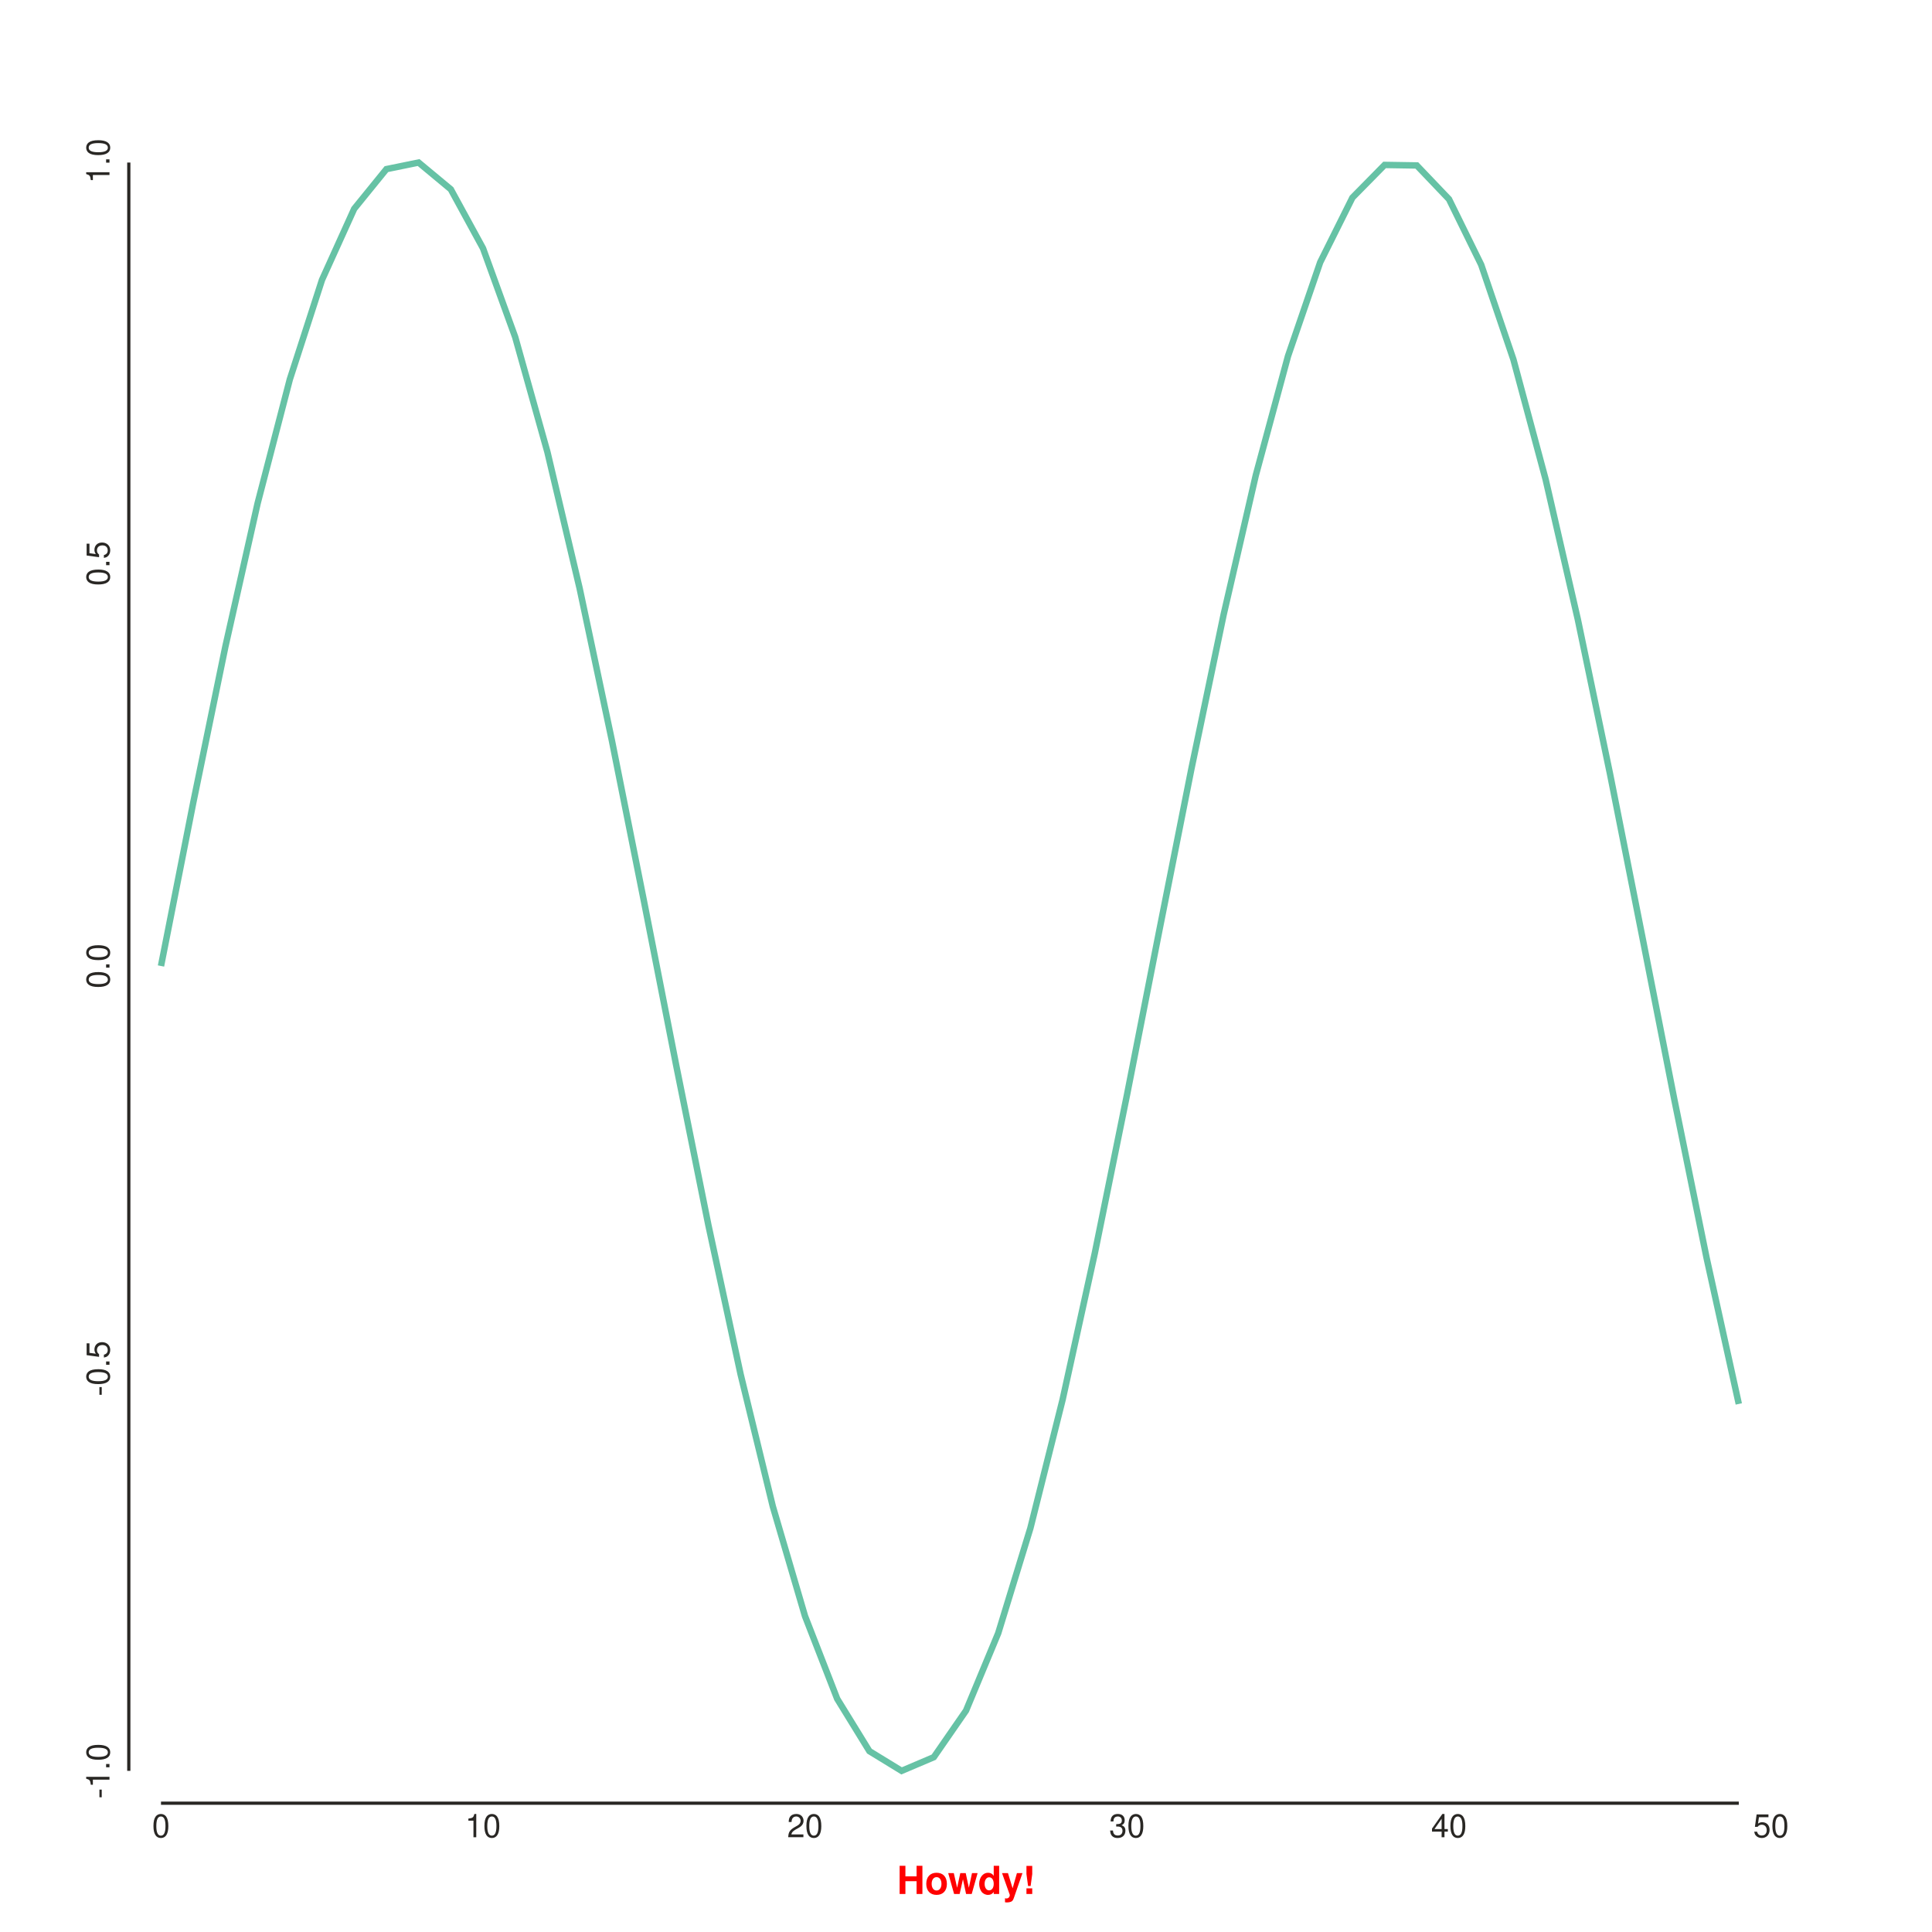
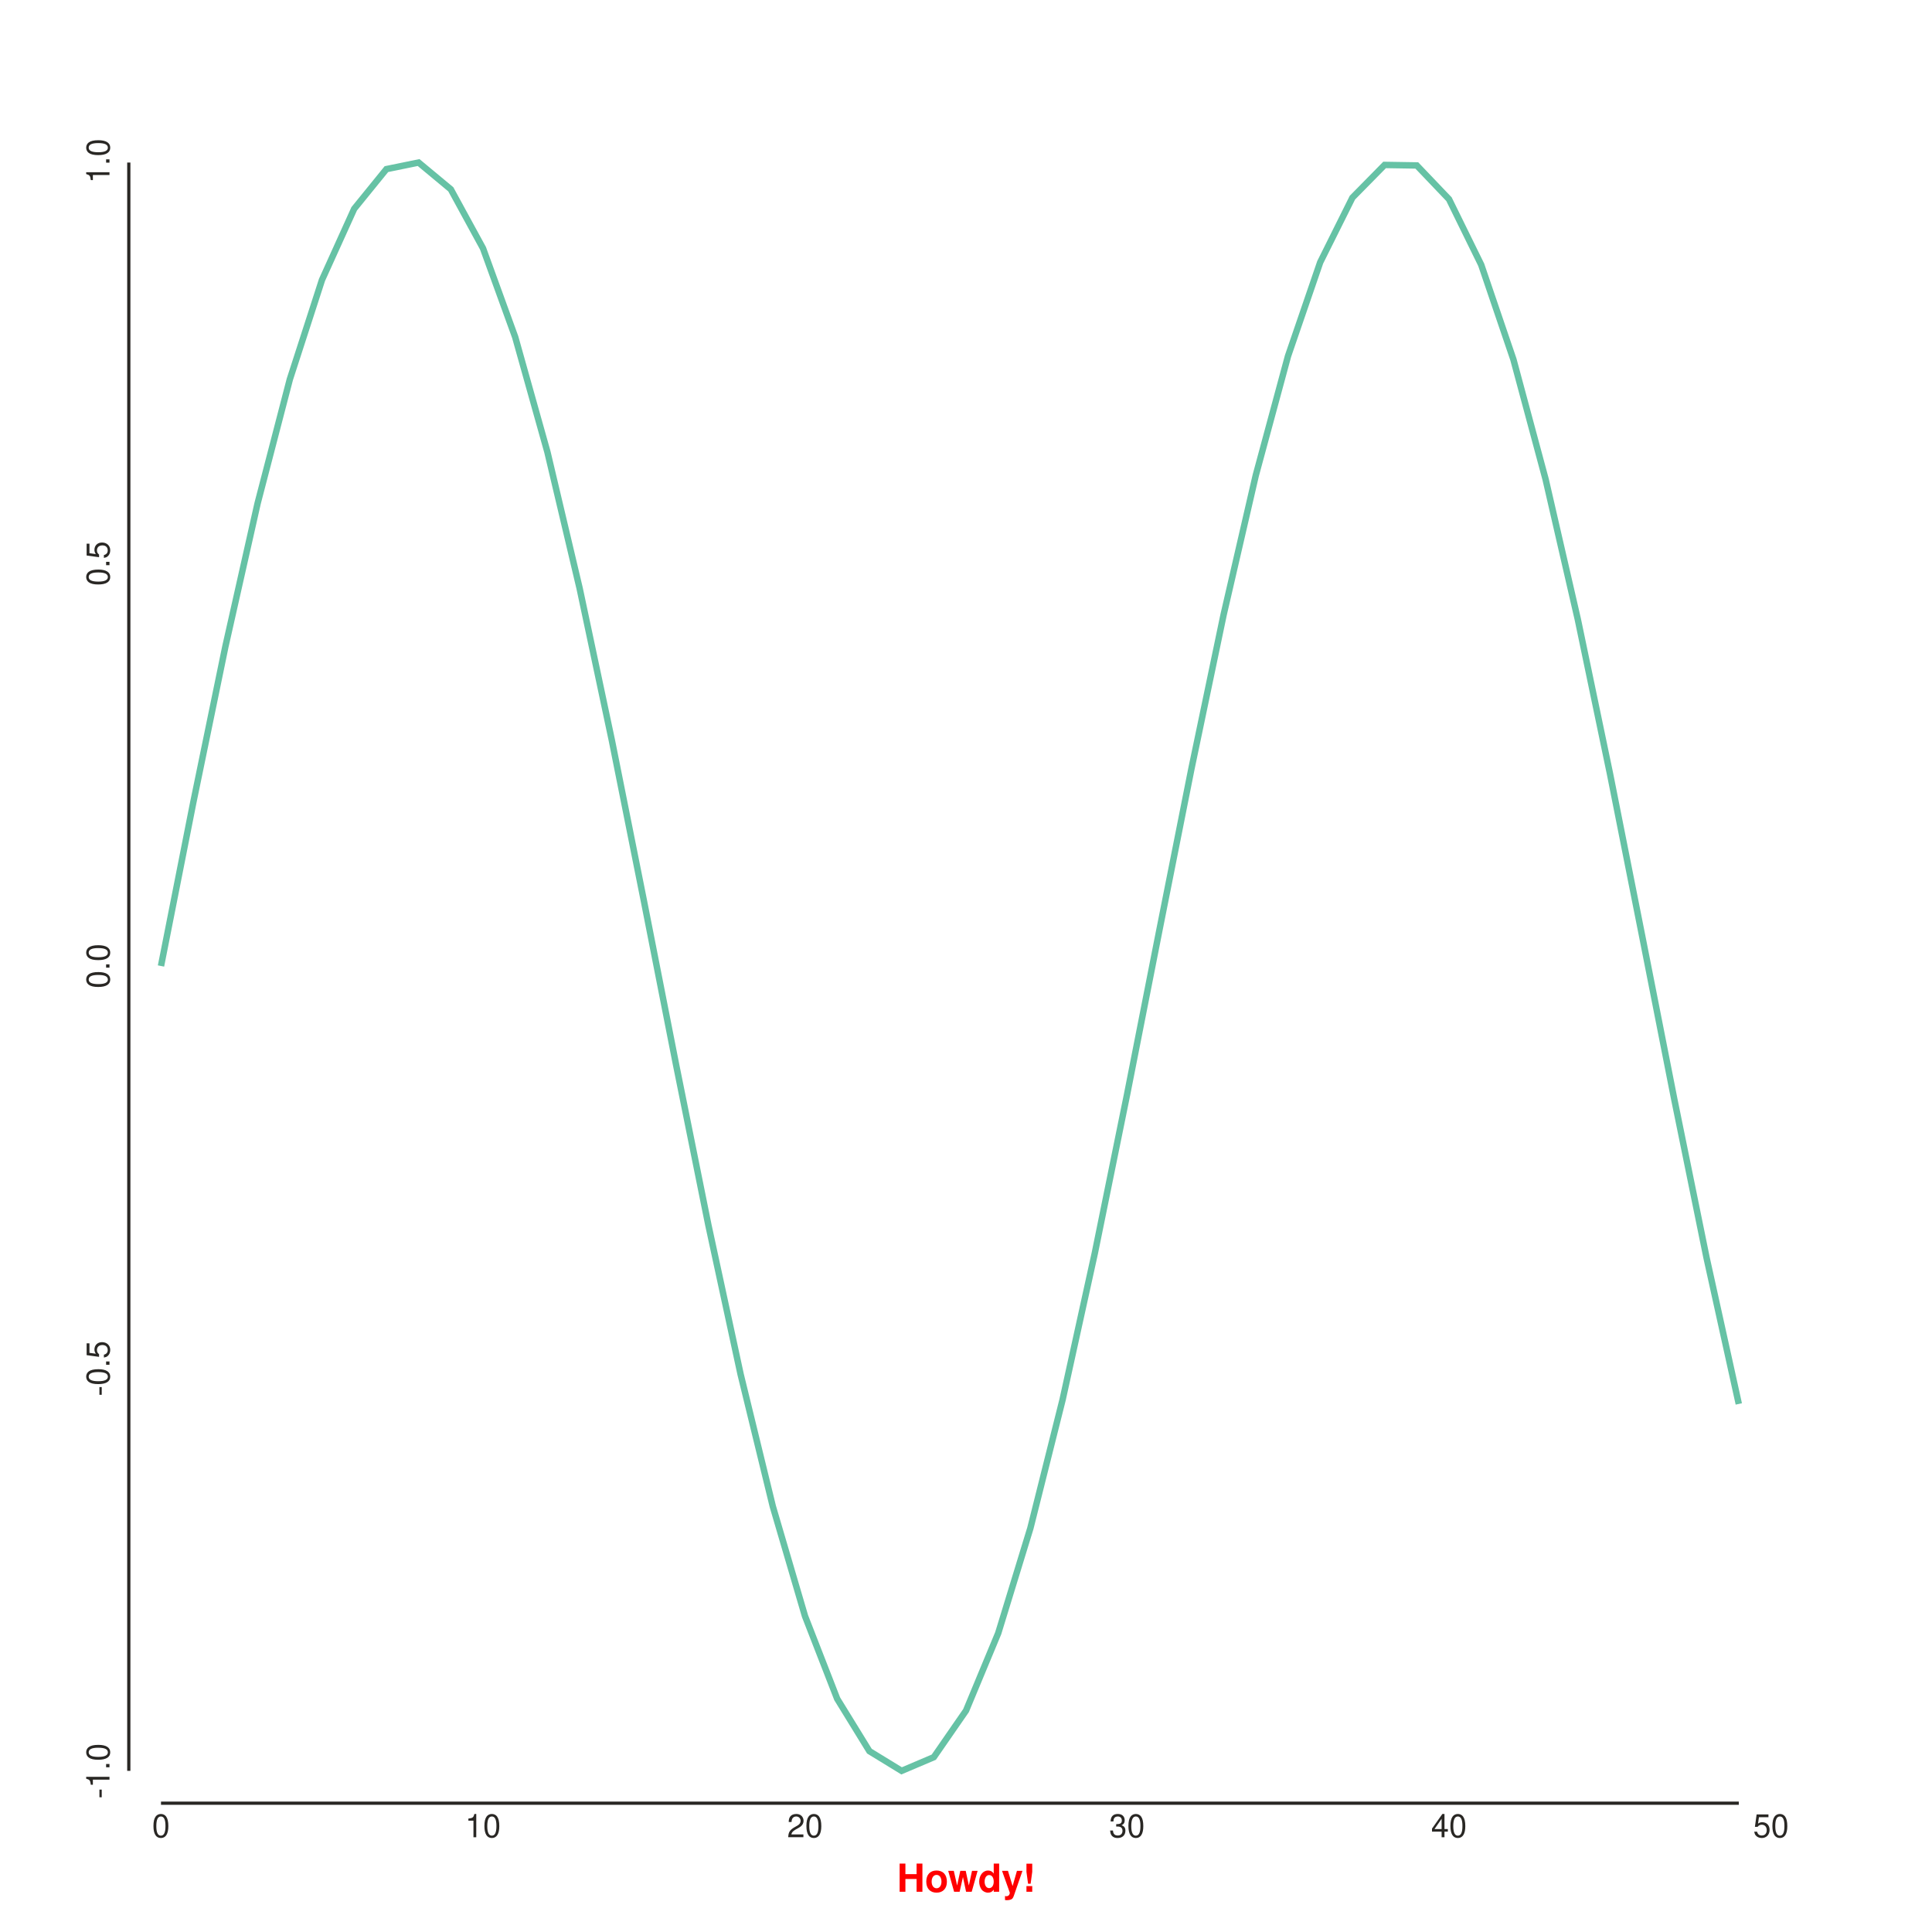
- <svg xmlns="http://www.w3.org/2000/svg" class="toyplot-canvas-Canvas" height="600px" id="t87a8662db90c414f9c4866a2ab218939" preserveAspectRatio="xMidYMid meet" style="background-color:transparent;fill:rgb(16.1%,15.3%,14.1%);fill-opacity:1.0;font-family:Helvetica;font-size:12px;opacity:1.0;stroke:rgb(16.1%,15.3%,14.1%);stroke-opacity:1.0;stroke-width:1.0" viewBox="0 0 600 600" width="600px">
-   <g class="toyplot-coordinates-Cartesian" id="tca53ca8d05ee432c92a59cb4863c9f35">
-     <clipPath id="ta1b0e7687d764e19b2d00735da81e0d6">
+ <svg xmlns="http://www.w3.org/2000/svg" class="toyplot-canvas-Canvas" height="600px" id="td1f13119ae25422980c1bb70adc92cbf" preserveAspectRatio="xMidYMid meet" style="background-color:transparent;fill:rgb(16.1%,15.3%,14.1%);fill-opacity:1.0;font-family:Helvetica;font-size:12px;opacity:1.0;stroke:rgb(16.1%,15.3%,14.1%);stroke-opacity:1.0;stroke-width:1.0" viewBox="0 0 600 600" width="600px">
+   <g class="toyplot-coordinates-Cartesian" id="tda6ea8d427434e18b333d85e66bd3cc3">
+     <clipPath id="tb009cb8a40f547148c958f890308fd11">
      <rect height="520.0" width="520.0" x="40.0" y="40.0" />
    </clipPath>
-     <g clip-path="url(#ta1b0e7687d764e19b2d00735da81e0d6)">
-       <g class="toyplot-mark-Plot" id="tf8c5930496f844a99fe2f8f4caed0c6c" style="fill:none">
+     <g clip-path="url(#tb009cb8a40f547148c958f890308fd11)">
+       <g class="toyplot-mark-Plot" id="td96c9a8df23c43b4933155065a577f95" style="fill:none">
        <g class="toyplot-Series">
          <path d="M 50.0 300.0 L 60.0 249.333 L 70.0 200.769 L 80.0 156.323 L 90.0 117.841 L 100.0 86.92 L 110.0 64.842 L 120 52.524 L 130.0 50.478 L 140.0 58.788 L 150.0 77.11 L 160.0 104.683 L 170.0 140.362 L 180.0 182.668 L 190 229.843 L 200.0 279.93 L 210.0 330.85 L 220.0 380.489 L 230.0 426.788 L 240.0 467.824 L 250.0 501.895 L 260.0 527.587 L 270.0 543.832 L 280.0 549.957 L 290.0 545.708 L 300.0 531.26 L 310.0 507.214 L 320.0 474.568 L 330 434.676 L 340.0 389.195 L 350.0 340.011 L 360.0 289.167 L 370.0 238.772 L 380.0 190.919 L 390.0 147.593 L 400.0 110.593 L 410.0 81.454 L 420.0 61.386 L 430.0 51.221 L 440.0 51.382 L 450.0 61.862 L 460.0 82.226 L 470.0 111.628 L 480.0 148.849 L 490.0 192.344 L 500.0 240.306 L 510.0 290.746 L 520.0 341.571 L 530.0 390.67 L 540.0 436.005" style="stroke:rgb(40%,76.1%,64.7%);stroke-opacity:1.0;stroke-width:2.0" />
        </g>
      </g>
    </g>
-     <g class="toyplot-coordinates-Axis" id="t02b5613ef3e945e89434321d7f8892c1" transform="translate(50.0,550.0)translate(0,10.0)">
+     <g class="toyplot-coordinates-Axis" id="tbf1b4790d6cd42879c39aa00a9293831" transform="translate(50.0,550.0)translate(0,10.0)">
      <line style="" x1="0" x2="490.0" y1="0" y2="0" />
      <g>
        <text style="dominant-baseline:hanging;font-size:10px;font-weight:normal;stroke:none;text-anchor:middle" transform="translate(0.0,6)">
          <tspan style="dominant-baseline:inherit">0</tspan>
        </text>
        <text style="dominant-baseline:hanging;font-size:10px;font-weight:normal;stroke:none;text-anchor:middle" transform="translate(100.0,6)">
          <tspan style="dominant-baseline:inherit">10</tspan>
        </text>
        <text style="dominant-baseline:hanging;font-size:10px;font-weight:normal;stroke:none;text-anchor:middle" transform="translate(200.0,6)">
          <tspan style="dominant-baseline:inherit">20</tspan>
        </text>
        <text style="dominant-baseline:hanging;font-size:10px;font-weight:normal;stroke:none;text-anchor:middle" transform="translate(300.0,6)">
          <tspan style="dominant-baseline:inherit">30</tspan>
        </text>
        <text style="dominant-baseline:hanging;font-size:10px;font-weight:normal;stroke:none;text-anchor:middle" transform="translate(400.0,6)">
          <tspan style="dominant-baseline:inherit">40</tspan>
        </text>
        <text style="dominant-baseline:hanging;font-size:10px;font-weight:normal;stroke:none;text-anchor:middle" transform="translate(500.0,6)">
          <tspan style="dominant-baseline:inherit">50</tspan>
        </text>
      </g>
-       <text style="dominant-baseline:middle;fill:rgb(100%,0%,0%);fill-opacity:1.0;font-size:12px;font-weight:bold;stroke:none;text-anchor:middle" transform="translate(250.0,0)translate(0,24.0)">
+       <text style="dominant-baseline:hanging;fill:rgb(100%,0%,0%);fill-opacity:1.0;font-size:12px;font-weight:bold;stroke:none;text-anchor:middle" transform="translate(250.0,22)">
        <tspan style="dominant-baseline:inherit">Howdy!</tspan>
      </text>
      <g class="toyplot-coordinates-Axis-coordinates" style="visibility:hidden" transform="">
        <line style="stroke:rgb(43.9%,50.2%,56.5%);stroke-opacity:1.0;stroke-width:1.0" x1="0" x2="0" y1="-3.0" y2="4.5" />
        <text style="alignment-baseline:alphabetic;fill:rgb(43.9%,50.2%,56.5%);fill-opacity:1.0;font-size:10px;font-weight:normal;stroke:none;text-anchor:middle" x="0" y="-6" />
      </g>
    </g>
-     <g class="toyplot-coordinates-Axis" id="taa444b513af54445b151c9f75cc48b60" transform="translate(50.0,550.0)rotate(-90.0)translate(0,-10.0)">
+     <g class="toyplot-coordinates-Axis" id="t77ba7a7614cd40de8776f881d632d69e" transform="translate(50.0,550.0)rotate(-90.0)translate(0,-10.0)">
      <line style="" x1="0.043" x2="499.522" y1="0" y2="0" />
      <g>
        <text style="dominant-baseline:alphabetic;font-size:10px;font-weight:normal;stroke:none;text-anchor:middle" transform="translate(0.0,-6)">
          <tspan style="dominant-baseline:inherit">-1.0</tspan>
        </text>
        <text style="dominant-baseline:alphabetic;font-size:10px;font-weight:normal;stroke:none;text-anchor:middle" transform="translate(125.0,-6)">
          <tspan style="dominant-baseline:inherit">-0.5</tspan>
        </text>
        <text style="dominant-baseline:alphabetic;font-size:10px;font-weight:normal;stroke:none;text-anchor:middle" transform="translate(250.0,-6)">
          <tspan style="dominant-baseline:inherit">0.0</tspan>
        </text>
        <text style="dominant-baseline:alphabetic;font-size:10px;font-weight:normal;stroke:none;text-anchor:middle" transform="translate(375.0,-6)">
          <tspan style="dominant-baseline:inherit">0.5</tspan>
        </text>
        <text style="dominant-baseline:alphabetic;font-size:10px;font-weight:normal;stroke:none;text-anchor:middle" transform="translate(500.0,-6)">
          <tspan style="dominant-baseline:inherit">1.0</tspan>
        </text>
      </g>
      <g class="toyplot-coordinates-Axis-coordinates" style="visibility:hidden" transform="">
        <line style="stroke:rgb(43.9%,50.2%,56.5%);stroke-opacity:1.0;stroke-width:1.0" x1="0" x2="0" y1="3.0" y2="-4.5" />
        <text style="alignment-baseline:hanging;fill:rgb(43.9%,50.2%,56.5%);fill-opacity:1.0;font-size:10px;font-weight:normal;stroke:none;text-anchor:middle" x="0" y="6" />
      </g>
    </g>
  </g>
</svg>
